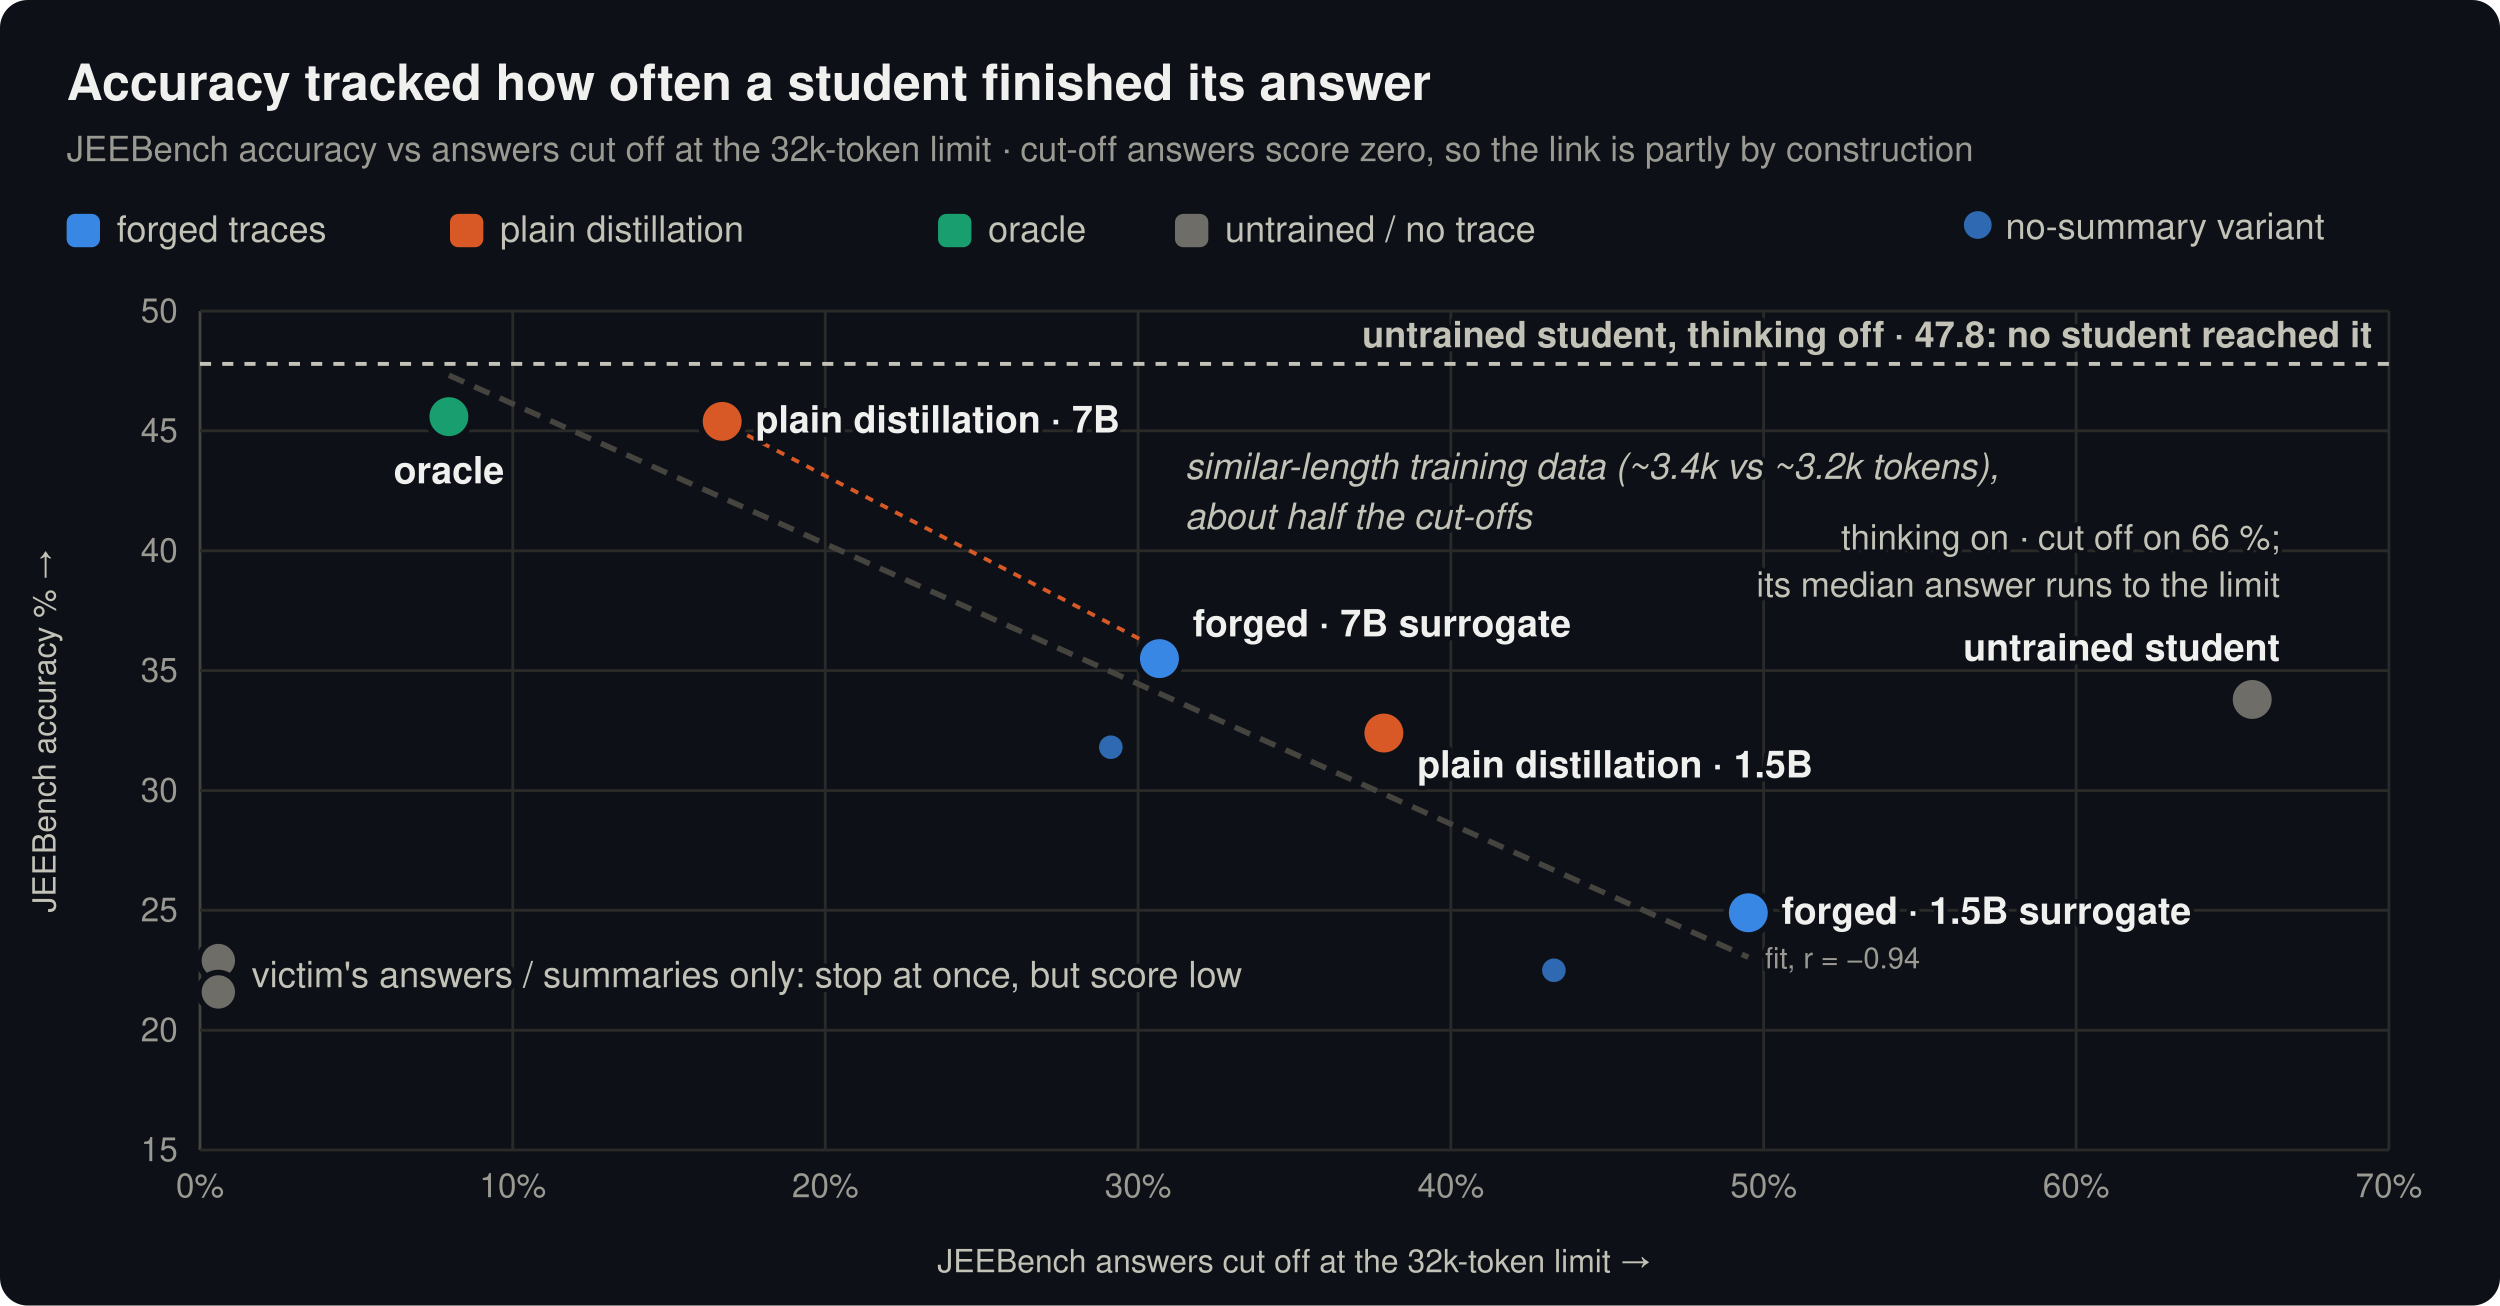
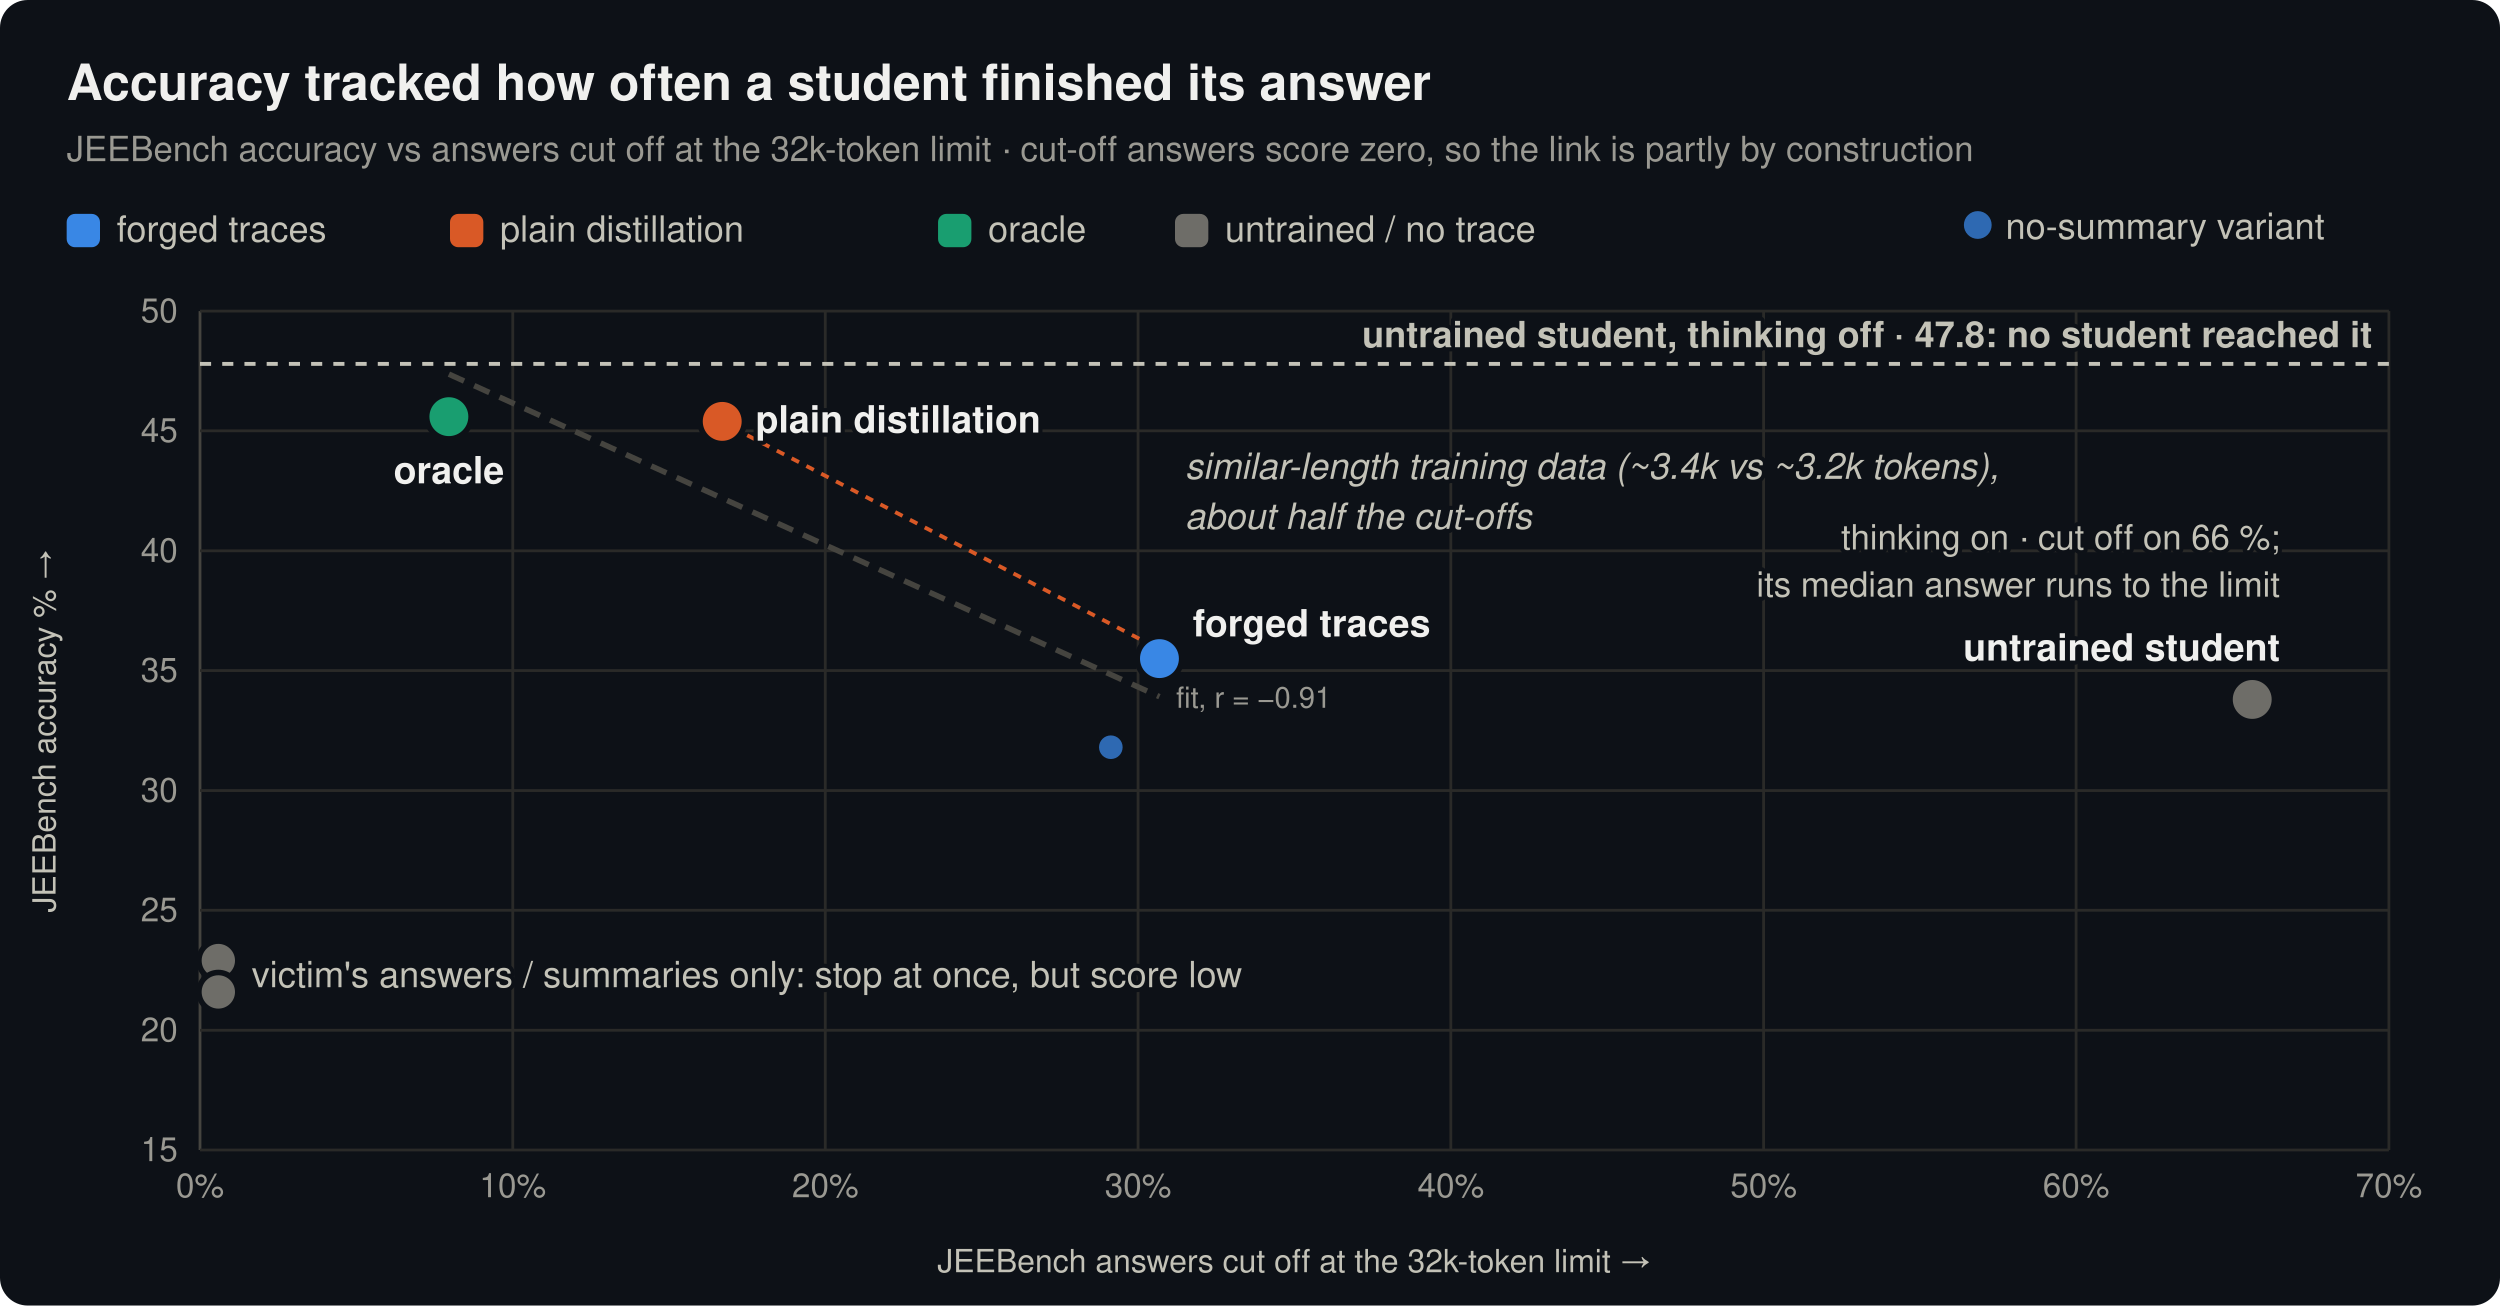
<svg xmlns="http://www.w3.org/2000/svg" width="900" height="470" viewBox="0 0 900 470" role="img" aria-label="JEEBench accuracy vs truncation rate by student">
  <rect x="0.0" y="0.0" width="900.0" height="470.0" rx="10" fill="#0d1117" />
  <text x="24.0" y="36.0" font-family="system-ui, -apple-system, &quot;Segoe UI&quot;, Helvetica, Arial, sans-serif" font-size="18" fill="#f0f0ee" text-anchor="start" font-weight="700" style="">Accuracy tracked how often a student finished its answer</text>
  <text x="24.0" y="58.0" font-family="system-ui, -apple-system, &quot;Segoe UI&quot;, Helvetica, Arial, sans-serif" font-size="12.5" fill="#9a9992" text-anchor="start" font-weight="normal" style="">JEEBench accuracy vs answers cut off at the 32k-token limit · cut-off answers score zero, so the link is partly by construction</text>
  <rect x="24.0" y="77.0" width="12.0" height="12.0" rx="3" fill="#3987e5" />
  <text x="42.0" y="87.0" font-family="system-ui, -apple-system, &quot;Segoe UI&quot;, Helvetica, Arial, sans-serif" font-size="13" fill="#c3c2b7" text-anchor="start" font-weight="normal" style="">forged traces</text>
  <rect x="162.0" y="77.0" width="12.0" height="12.0" rx="3" fill="#d95926" />
  <text x="180.0" y="87.0" font-family="system-ui, -apple-system, &quot;Segoe UI&quot;, Helvetica, Arial, sans-serif" font-size="13" fill="#c3c2b7" text-anchor="start" font-weight="normal" style="">plain distillation</text>
  <rect x="337.7" y="77.0" width="12.0" height="12.0" rx="3" fill="#199e70" />
  <text x="355.7" y="87.0" font-family="system-ui, -apple-system, &quot;Segoe UI&quot;, Helvetica, Arial, sans-serif" font-size="13" fill="#c3c2b7" text-anchor="start" font-weight="normal" style="">oracle</text>
  <rect x="423.0" y="77.0" width="12.0" height="12.0" rx="3" fill="#6e6d68" />
  <text x="441.0" y="87.0" font-family="system-ui, -apple-system, &quot;Segoe UI&quot;, Helvetica, Arial, sans-serif" font-size="13" fill="#c3c2b7" text-anchor="start" font-weight="normal" style="">untrained / no trace</text>
  <circle cx="712" cy="81" r="5" fill="#3987e5" opacity="0.75" />
  <text x="722.0" y="86.0" font-family="system-ui, -apple-system, &quot;Segoe UI&quot;, Helvetica, Arial, sans-serif" font-size="13" fill="#c3c2b7" text-anchor="start" font-weight="normal" style="">no-summary variant</text>
  <line x1="72.0" y1="112.0" x2="72.0" y2="414.0" stroke="#45443f" stroke-width="1.0" />
  <text x="72.0" y="431.0" font-family="system-ui, -apple-system, &quot;Segoe UI&quot;, Helvetica, Arial, sans-serif" font-size="12" fill="#9a9992" text-anchor="middle" font-weight="normal" style="font-variant-numeric: tabular-nums;">0%</text>
  <line x1="184.6" y1="112.0" x2="184.6" y2="414.0" stroke="#2a2a28" stroke-width="1.0" />
  <text x="184.6" y="431.0" font-family="system-ui, -apple-system, &quot;Segoe UI&quot;, Helvetica, Arial, sans-serif" font-size="12" fill="#9a9992" text-anchor="middle" font-weight="normal" style="font-variant-numeric: tabular-nums;">10%</text>
  <line x1="297.1" y1="112.0" x2="297.1" y2="414.0" stroke="#2a2a28" stroke-width="1.0" />
  <text x="297.1" y="431.0" font-family="system-ui, -apple-system, &quot;Segoe UI&quot;, Helvetica, Arial, sans-serif" font-size="12" fill="#9a9992" text-anchor="middle" font-weight="normal" style="font-variant-numeric: tabular-nums;">20%</text>
  <line x1="409.7" y1="112.0" x2="409.7" y2="414.0" stroke="#2a2a28" stroke-width="1.0" />
  <text x="409.7" y="431.0" font-family="system-ui, -apple-system, &quot;Segoe UI&quot;, Helvetica, Arial, sans-serif" font-size="12" fill="#9a9992" text-anchor="middle" font-weight="normal" style="font-variant-numeric: tabular-nums;">30%</text>
  <line x1="522.3" y1="112.0" x2="522.3" y2="414.0" stroke="#2a2a28" stroke-width="1.0" />
  <text x="522.3" y="431.0" font-family="system-ui, -apple-system, &quot;Segoe UI&quot;, Helvetica, Arial, sans-serif" font-size="12" fill="#9a9992" text-anchor="middle" font-weight="normal" style="font-variant-numeric: tabular-nums;">40%</text>
  <line x1="634.9" y1="112.0" x2="634.9" y2="414.0" stroke="#2a2a28" stroke-width="1.0" />
  <text x="634.9" y="431.0" font-family="system-ui, -apple-system, &quot;Segoe UI&quot;, Helvetica, Arial, sans-serif" font-size="12" fill="#9a9992" text-anchor="middle" font-weight="normal" style="font-variant-numeric: tabular-nums;">50%</text>
  <line x1="747.4" y1="112.0" x2="747.4" y2="414.0" stroke="#2a2a28" stroke-width="1.0" />
  <text x="747.4" y="431.0" font-family="system-ui, -apple-system, &quot;Segoe UI&quot;, Helvetica, Arial, sans-serif" font-size="12" fill="#9a9992" text-anchor="middle" font-weight="normal" style="font-variant-numeric: tabular-nums;">60%</text>
  <line x1="860.0" y1="112.0" x2="860.0" y2="414.0" stroke="#2a2a28" stroke-width="1.0" />
  <text x="860.0" y="431.0" font-family="system-ui, -apple-system, &quot;Segoe UI&quot;, Helvetica, Arial, sans-serif" font-size="12" fill="#9a9992" text-anchor="middle" font-weight="normal" style="font-variant-numeric: tabular-nums;">70%</text>
  <line x1="72.0" y1="414.0" x2="860.0" y2="414.0" stroke="#2a2a28" stroke-width="1.0" />
  <text x="64.0" y="418.0" font-family="system-ui, -apple-system, &quot;Segoe UI&quot;, Helvetica, Arial, sans-serif" font-size="12" fill="#9a9992" text-anchor="end" font-weight="normal" style="font-variant-numeric: tabular-nums;">15</text>
  <line x1="72.0" y1="370.9" x2="860.0" y2="370.9" stroke="#2a2a28" stroke-width="1.0" />
  <text x="64.0" y="374.9" font-family="system-ui, -apple-system, &quot;Segoe UI&quot;, Helvetica, Arial, sans-serif" font-size="12" fill="#9a9992" text-anchor="end" font-weight="normal" style="font-variant-numeric: tabular-nums;">20</text>
  <line x1="72.0" y1="327.7" x2="860.0" y2="327.7" stroke="#2a2a28" stroke-width="1.0" />
  <text x="64.0" y="331.7" font-family="system-ui, -apple-system, &quot;Segoe UI&quot;, Helvetica, Arial, sans-serif" font-size="12" fill="#9a9992" text-anchor="end" font-weight="normal" style="font-variant-numeric: tabular-nums;">25</text>
  <line x1="72.0" y1="284.6" x2="860.0" y2="284.6" stroke="#2a2a28" stroke-width="1.0" />
  <text x="64.0" y="288.6" font-family="system-ui, -apple-system, &quot;Segoe UI&quot;, Helvetica, Arial, sans-serif" font-size="12" fill="#9a9992" text-anchor="end" font-weight="normal" style="font-variant-numeric: tabular-nums;">30</text>
  <line x1="72.0" y1="241.4" x2="860.0" y2="241.4" stroke="#2a2a28" stroke-width="1.0" />
  <text x="64.0" y="245.4" font-family="system-ui, -apple-system, &quot;Segoe UI&quot;, Helvetica, Arial, sans-serif" font-size="12" fill="#9a9992" text-anchor="end" font-weight="normal" style="font-variant-numeric: tabular-nums;">35</text>
  <line x1="72.0" y1="198.3" x2="860.0" y2="198.3" stroke="#2a2a28" stroke-width="1.0" />
  <text x="64.0" y="202.3" font-family="system-ui, -apple-system, &quot;Segoe UI&quot;, Helvetica, Arial, sans-serif" font-size="12" fill="#9a9992" text-anchor="end" font-weight="normal" style="font-variant-numeric: tabular-nums;">40</text>
  <line x1="72.0" y1="155.1" x2="860.0" y2="155.1" stroke="#2a2a28" stroke-width="1.0" />
  <text x="64.0" y="159.1" font-family="system-ui, -apple-system, &quot;Segoe UI&quot;, Helvetica, Arial, sans-serif" font-size="12" fill="#9a9992" text-anchor="end" font-weight="normal" style="font-variant-numeric: tabular-nums;">45</text>
  <line x1="72.0" y1="112.0" x2="860.0" y2="112.0" stroke="#2a2a28" stroke-width="1.0" />
  <text x="64.0" y="116.0" font-family="system-ui, -apple-system, &quot;Segoe UI&quot;, Helvetica, Arial, sans-serif" font-size="12" fill="#9a9992" text-anchor="end" font-weight="normal" style="font-variant-numeric: tabular-nums;">50</text>
  <text x="466.0" y="458.0" font-family="system-ui, -apple-system, &quot;Segoe UI&quot;, Helvetica, Arial, sans-serif" font-size="11.5" fill="#c3c2b7" text-anchor="middle" font-weight="normal" style="">JEEBench answers cut off at the 32k-token limit →</text>
  <text x="20" y="263.0" font-family="system-ui, -apple-system, &quot;Segoe UI&quot;, Helvetica, Arial, sans-serif" font-size="11.5" fill="#c3c2b7" text-anchor="middle" transform="rotate(-90 20 263.0)">JEEBench accuracy % →</text>
-   <line x1="161.6" y1="135.1" x2="629.4" y2="344.6" stroke="#45443f" stroke-width="2" stroke-dasharray="6 4" />
-   <text x="635.4" y="348.6" font-family="system-ui, -apple-system, &quot;Segoe UI&quot;, Helvetica, Arial, sans-serif" font-size="10.5" fill="#9a9992" text-anchor="start" font-weight="normal" style="" paint-order="stroke" stroke="#0d1117" stroke-width="3" stroke-linejoin="round">fit, r = −0.94</text>
+   <line x1="161.6" y1="134.7" x2="417.4" y2="250.8" stroke="#45443f" stroke-width="2" stroke-dasharray="6 4" />
+   <text x="423.4" y="254.8" font-family="system-ui, -apple-system, &quot;Segoe UI&quot;, Helvetica, Arial, sans-serif" font-size="10.5" fill="#9a9992" text-anchor="start" font-weight="normal" style="" paint-order="stroke" stroke="#0d1117" stroke-width="3" stroke-linejoin="round">fit, r = −0.91</text>
  <line x1="72.0" y1="131.0" x2="860.0" y2="131.0" stroke="#c3c2b7" stroke-width="1.4" stroke-dasharray="4 4" />
  <text x="854.0" y="125.0" font-family="system-ui, -apple-system, &quot;Segoe UI&quot;, Helvetica, Arial, sans-serif" font-size="13" fill="#c3c2b7" text-anchor="end" font-weight="600" style="" paint-order="stroke" stroke="#0d1117" stroke-width="3" stroke-linejoin="round">untrained student, thinking off · 47.8: no student reached it</text>
  <text x="820.8" y="197.8" font-family="system-ui, -apple-system, &quot;Segoe UI&quot;, Helvetica, Arial, sans-serif" font-size="12.5" fill="#c3c2b7" text-anchor="end" font-weight="normal" style="" paint-order="stroke" stroke="#0d1117" stroke-width="3" stroke-linejoin="round">thinking on · cut off on 66 %;</text>
  <text x="820.8" y="214.8" font-family="system-ui, -apple-system, &quot;Segoe UI&quot;, Helvetica, Arial, sans-serif" font-size="12.5" fill="#c3c2b7" text-anchor="end" font-weight="normal" style="" paint-order="stroke" stroke="#0d1117" stroke-width="3" stroke-linejoin="round">its median answer runs to the limit</text>
  <circle cx="78.6" cy="345.8" r="7" fill="#6e6d68" stroke="#0d1117" stroke-width="2" />
  <circle cx="78.6" cy="357.1" r="7" fill="#6e6d68" stroke="#0d1117" stroke-width="2" />
  <text x="90.6" y="355.4" font-family="system-ui, -apple-system, &quot;Segoe UI&quot;, Helvetica, Arial, sans-serif" font-size="13" fill="#c3c2b7" text-anchor="start" font-weight="normal" style="" paint-order="stroke" stroke="#0d1117" stroke-width="3" stroke-linejoin="round">victim's answers / summaries only: stop at once, but score low</text>
  <line x1="269.0" y1="156.7" x2="410.4" y2="230.1" stroke="#d95926" stroke-width="1.4" stroke-dasharray="3 3" />
  <text x="426.6" y="172.4" font-family="system-ui, -apple-system, &quot;Segoe UI&quot;, Helvetica, Arial, sans-serif" font-size="13" fill="#c3c2b7" text-anchor="start" font-weight="normal" style="font-style: italic;" paint-order="stroke" stroke="#0d1117" stroke-width="3" stroke-linejoin="round">similar-length training data (~3.4k vs ~3.2k tokens),</text>
  <text x="426.6" y="190.4" font-family="system-ui, -apple-system, &quot;Segoe UI&quot;, Helvetica, Arial, sans-serif" font-size="13" fill="#c3c2b7" text-anchor="start" font-weight="normal" style="font-style: italic;" paint-order="stroke" stroke="#0d1117" stroke-width="3" stroke-linejoin="round">about half the cut-offs</text>
  <circle cx="399.9" cy="269.0" r="5" fill="#3987e5" stroke="#0d1117" stroke-width="1.5" opacity="0.75" />
-   <circle cx="559.4" cy="349.3" r="5" fill="#3987e5" stroke="#0d1117" stroke-width="1.5" opacity="0.75" />
  <circle cx="810.8" cy="251.8" r="8" fill="#6e6d68" stroke="#0d1117" stroke-width="2" />
  <text x="820.8" y="237.8" font-family="system-ui, -apple-system, &quot;Segoe UI&quot;, Helvetica, Arial, sans-serif" font-size="13.5" fill="#f0f0ee" text-anchor="end" font-weight="600" style="" paint-order="stroke" stroke="#0d1117" stroke-width="3" stroke-linejoin="round">untrained student</text>
  <circle cx="161.6" cy="150.0" r="8" fill="#199e70" stroke="#0d1117" stroke-width="2" />
  <text x="161.6" y="174.0" font-family="system-ui, -apple-system, &quot;Segoe UI&quot;, Helvetica, Arial, sans-serif" font-size="13.5" fill="#f0f0ee" text-anchor="middle" font-weight="600" style="" paint-order="stroke" stroke="#0d1117" stroke-width="3" stroke-linejoin="round">oracle</text>
  <circle cx="260.0" cy="151.7" r="8" fill="#d95926" stroke="#0d1117" stroke-width="2" />
-   <text x="272.0" y="155.7" font-family="system-ui, -apple-system, &quot;Segoe UI&quot;, Helvetica, Arial, sans-serif" font-size="13.5" fill="#f0f0ee" text-anchor="start" font-weight="600" style="" paint-order="stroke" stroke="#0d1117" stroke-width="3" stroke-linejoin="round">plain distillation · 7B</text>
-   <circle cx="498.2" cy="263.9" r="8" fill="#d95926" stroke="#0d1117" stroke-width="2" />
-   <text x="510.2" y="279.9" font-family="system-ui, -apple-system, &quot;Segoe UI&quot;, Helvetica, Arial, sans-serif" font-size="13.5" fill="#f0f0ee" text-anchor="start" font-weight="600" style="" paint-order="stroke" stroke="#0d1117" stroke-width="3" stroke-linejoin="round">plain distillation · 1.5B</text>
+   <text x="272.0" y="155.7" font-family="system-ui, -apple-system, &quot;Segoe UI&quot;, Helvetica, Arial, sans-serif" font-size="13.5" fill="#f0f0ee" text-anchor="start" font-weight="600" style="" paint-order="stroke" stroke="#0d1117" stroke-width="3" stroke-linejoin="round">plain distillation</text>
  <circle cx="417.4" cy="237.1" r="8" fill="#3987e5" stroke="#0d1117" stroke-width="2" />
-   <text x="429.4" y="229.1" font-family="system-ui, -apple-system, &quot;Segoe UI&quot;, Helvetica, Arial, sans-serif" font-size="13.5" fill="#f0f0ee" text-anchor="start" font-weight="600" style="" paint-order="stroke" stroke="#0d1117" stroke-width="3" stroke-linejoin="round">forged · 7B surrogate</text>
-   <circle cx="629.4" cy="328.6" r="8" fill="#3987e5" stroke="#0d1117" stroke-width="2" />
-   <text x="641.4" y="332.6" font-family="system-ui, -apple-system, &quot;Segoe UI&quot;, Helvetica, Arial, sans-serif" font-size="13.5" fill="#f0f0ee" text-anchor="start" font-weight="600" style="" paint-order="stroke" stroke="#0d1117" stroke-width="3" stroke-linejoin="round">forged · 1.5B surrogate</text>
+   <text x="429.4" y="229.1" font-family="system-ui, -apple-system, &quot;Segoe UI&quot;, Helvetica, Arial, sans-serif" font-size="13.5" fill="#f0f0ee" text-anchor="start" font-weight="600" style="" paint-order="stroke" stroke="#0d1117" stroke-width="3" stroke-linejoin="round">forged traces</text>
</svg>
